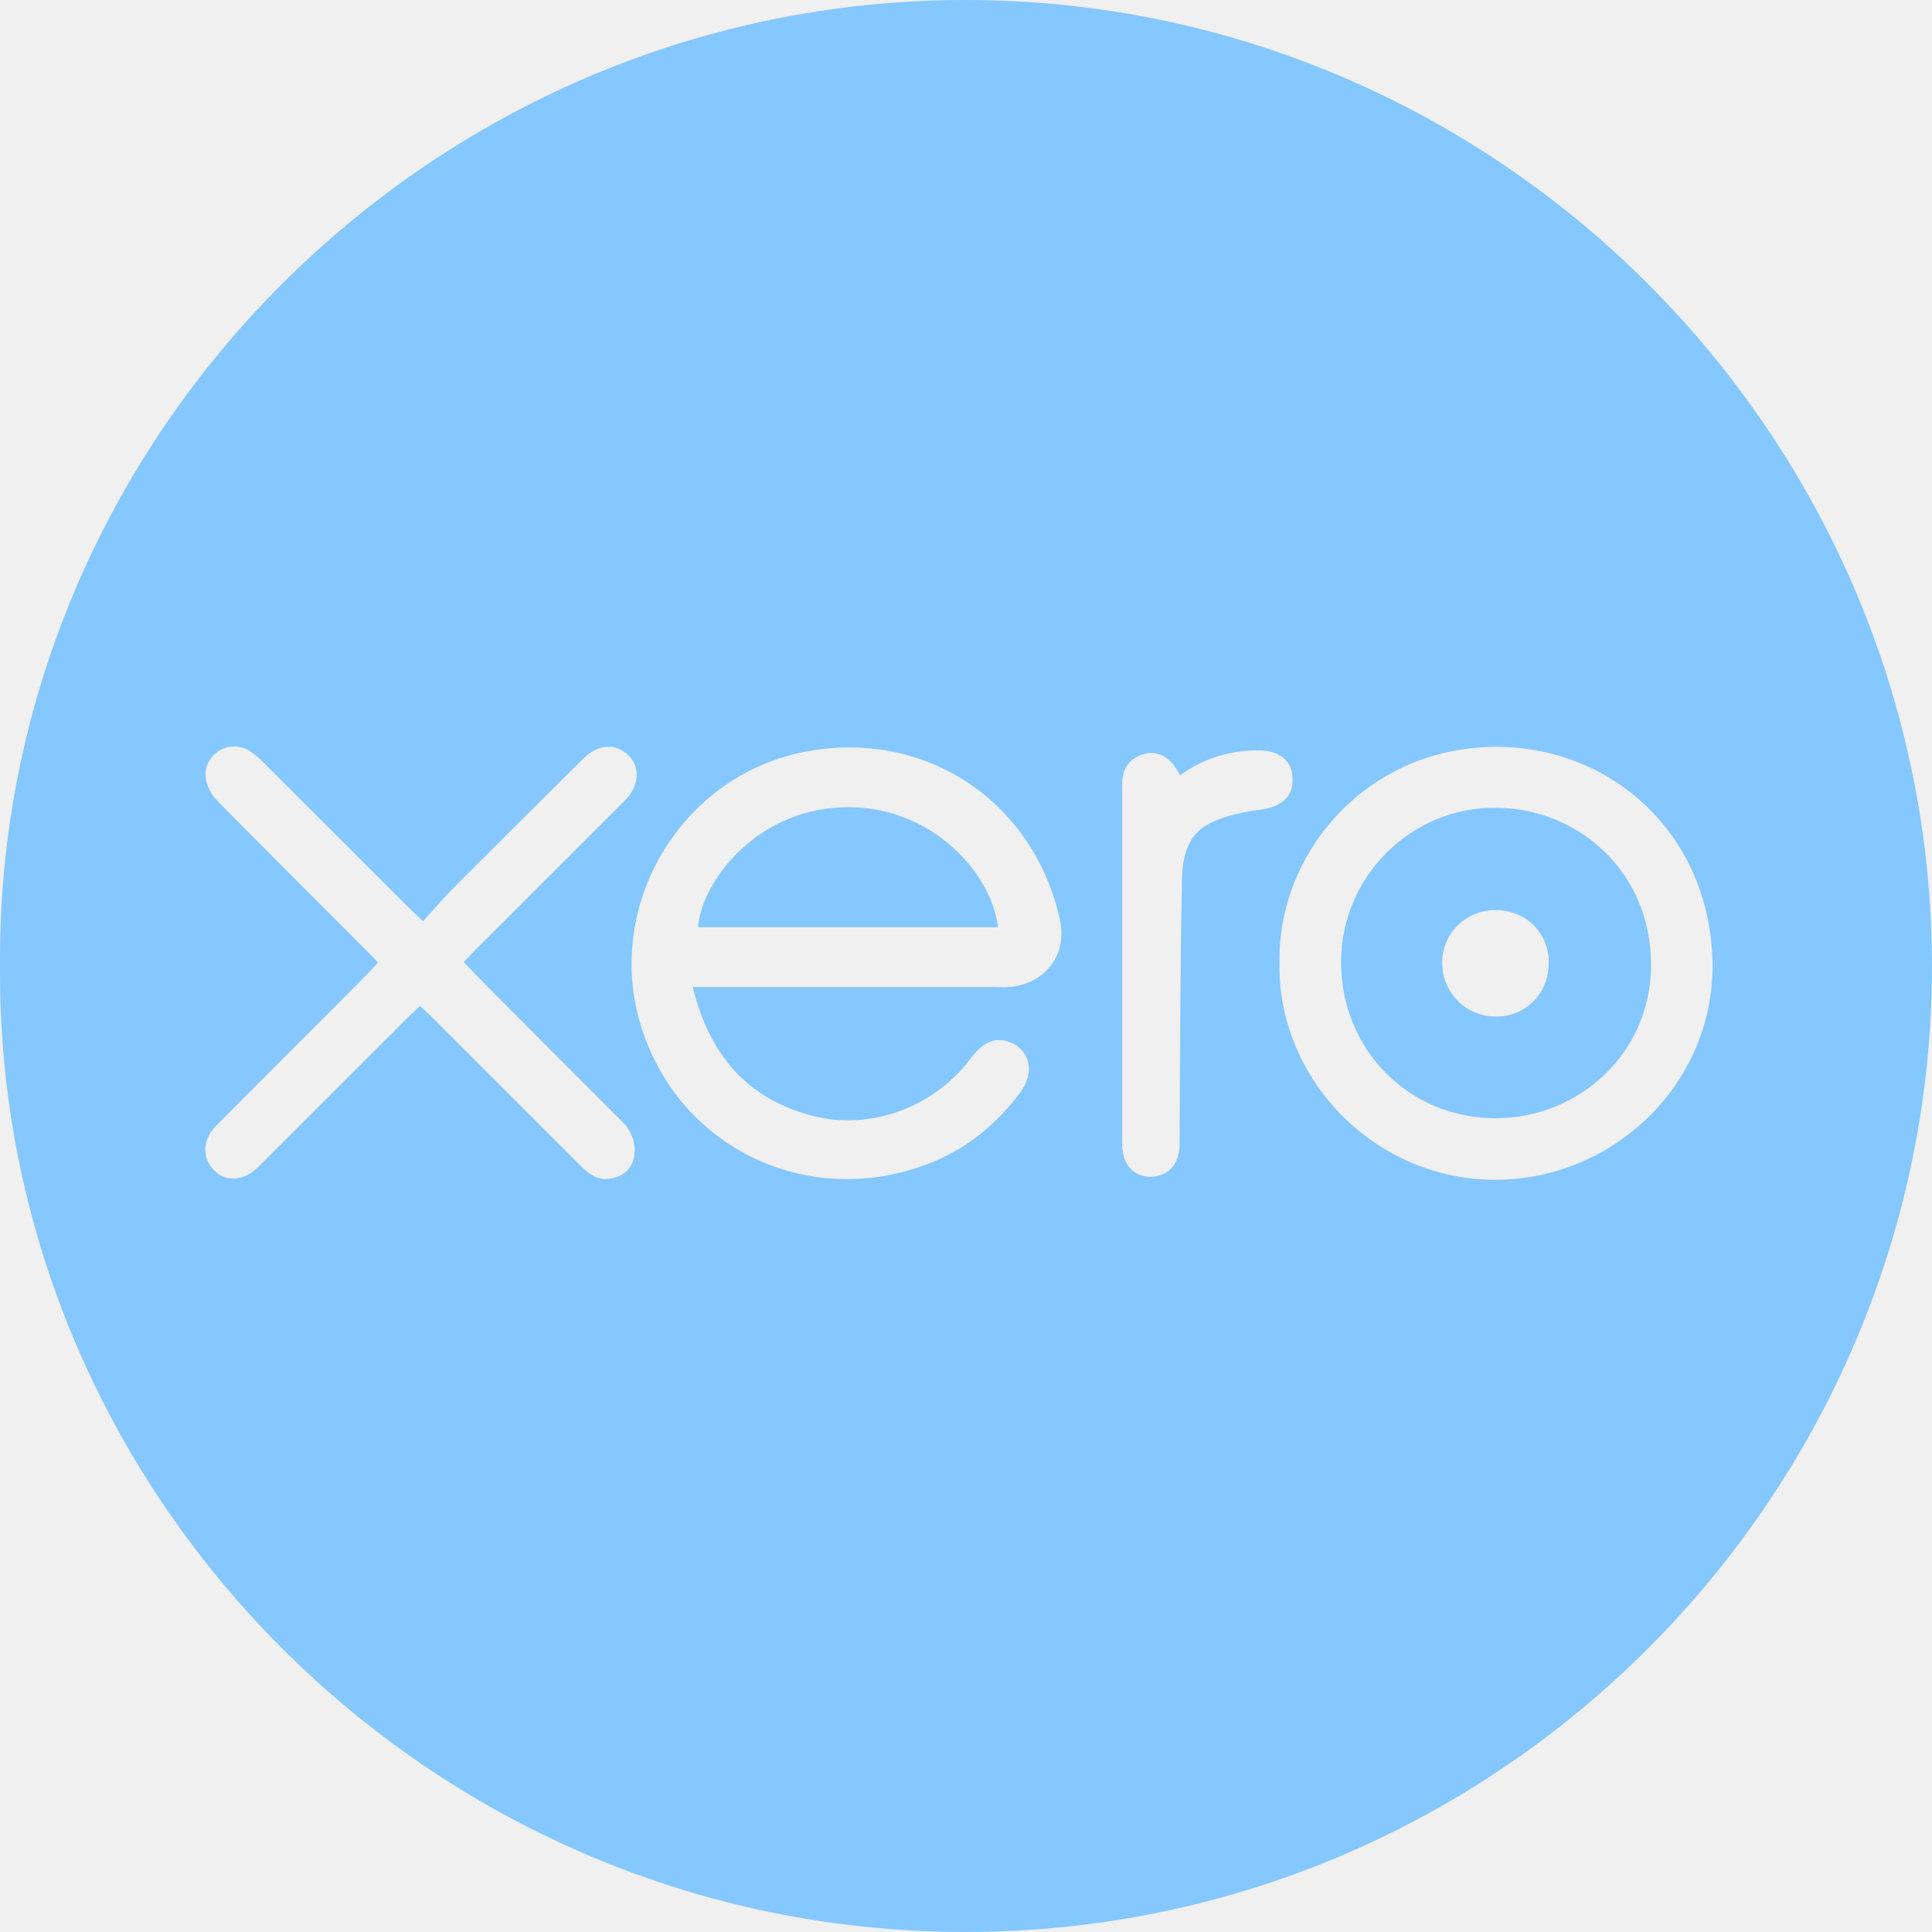
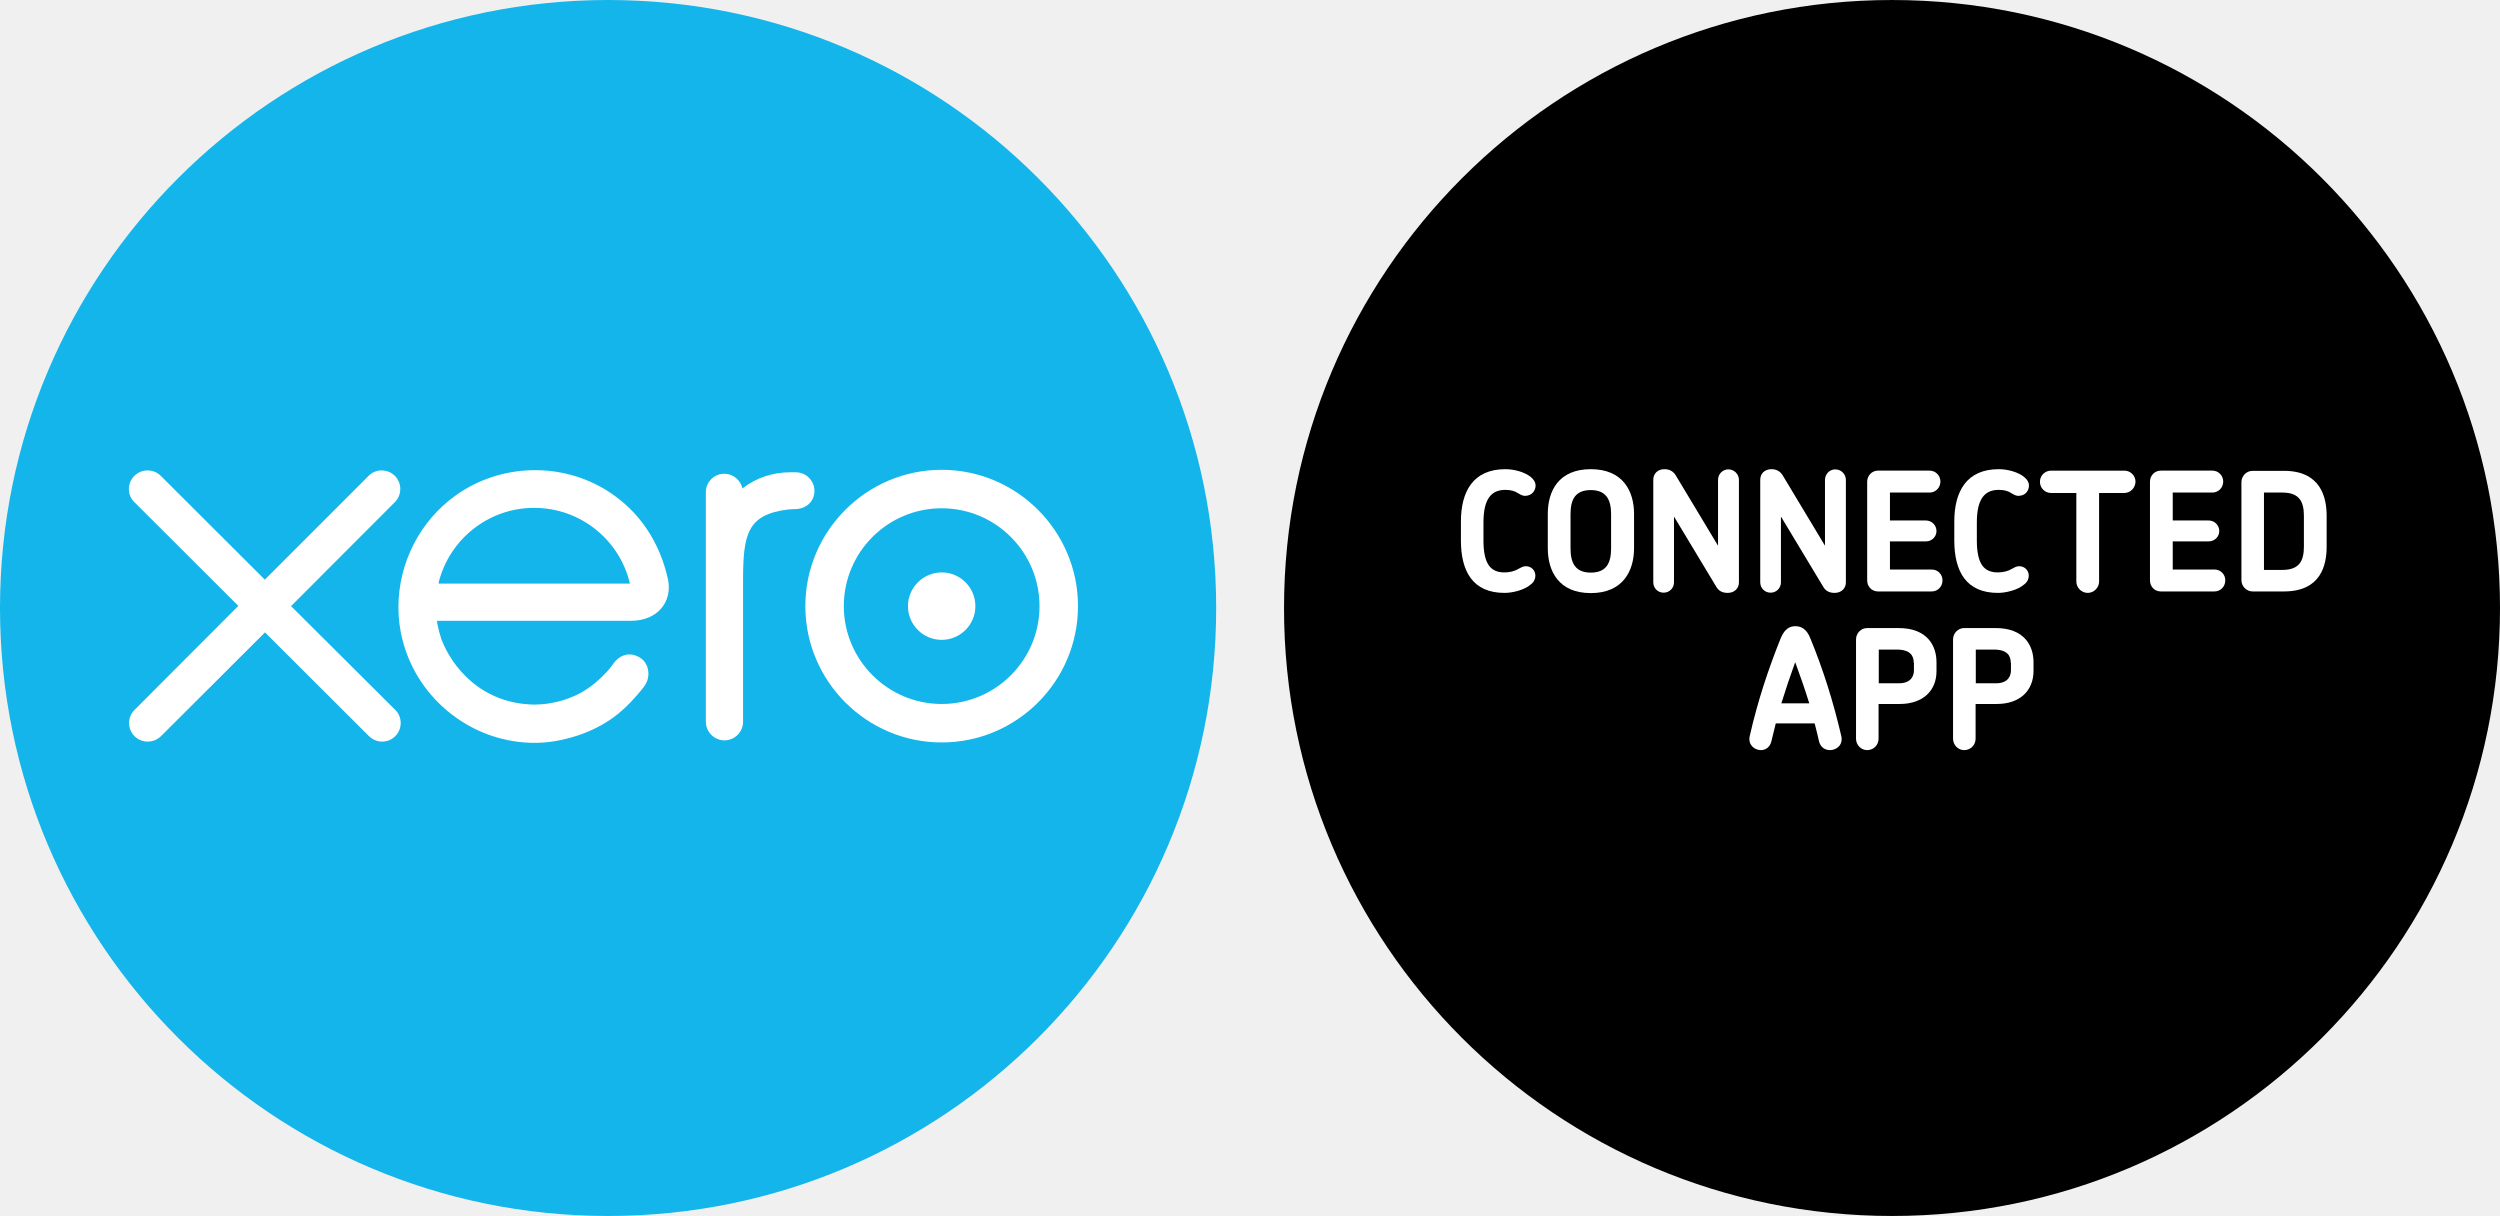
- <svg xmlns="http://www.w3.org/2000/svg" width="246" height="246" viewBox="0 0 246 246" fill="none">
-   <path d="M190.566 102.855C179.644 102.704 170.757 111.665 170.757 122.508C170.757 133.652 179.418 142.386 190.415 142.386C201.186 142.386 210.225 133.953 210.225 122.884C210.225 110.836 200.809 102.93 190.566 102.855ZM190.491 129.435C186.649 129.435 183.636 126.423 183.636 122.583C183.636 118.818 186.649 115.881 190.415 115.881C194.257 115.881 197.194 118.743 197.194 122.508C197.269 126.423 194.332 129.435 190.491 129.435Z" fill="#85C7FF" />
-   <path d="M108.241 102.781C96.641 102.631 89.335 112.118 88.883 118.066C101.613 118.066 114.342 118.066 127.071 118.066C126.242 111.064 118.635 102.856 108.241 102.781Z" fill="#85C7FF" />
-   <path d="M122.927 0C54.912 0 -0.524 55.795 0.004 123.036C-0.448 190.126 54.686 245.996 122.927 245.996C191.016 245.996 245.925 190.352 246 123.111C246 55.645 190.865 0 122.927 0ZM80.672 147.583C80.295 149.013 79.165 149.842 77.734 150.068C76.002 150.369 74.872 149.39 73.742 148.26C67.415 141.935 61.089 135.61 54.762 129.285C54.385 128.909 53.933 128.532 53.481 128.081C53.029 128.532 52.577 128.909 52.201 129.285C45.798 135.686 39.321 142.161 32.919 148.562C31.036 150.444 28.625 150.595 27.119 148.863C25.688 147.282 25.839 145.023 27.496 143.366C33.898 136.89 40.375 130.49 46.778 124.015C47.23 123.563 47.606 123.111 48.133 122.584C47.681 122.057 47.23 121.605 46.778 121.153C40.526 114.904 34.199 108.579 27.948 102.254C27.345 101.651 26.818 100.974 26.517 100.221C25.914 98.79 26.065 97.359 27.194 96.155C28.324 95.025 29.906 94.724 31.412 95.402C32.09 95.778 32.693 96.23 33.295 96.832C39.622 103.157 45.949 109.482 52.276 115.807C52.653 116.184 53.105 116.56 53.858 117.313C55.214 115.807 56.494 114.301 57.925 112.871C63.348 107.449 68.771 102.028 74.27 96.606C76.153 94.724 78.337 94.573 79.994 96.155C81.576 97.661 81.425 100.07 79.542 101.953C73.14 108.353 66.738 114.753 60.335 121.153C59.959 121.53 59.582 121.982 59.055 122.509C59.582 123.036 59.959 123.488 60.411 123.939C66.813 130.415 73.215 136.815 79.693 143.291C80.672 144.646 81.048 146.001 80.672 147.583ZM128.5 125.671C127.822 125.746 127.144 125.671 126.467 125.671C114.415 125.671 102.289 125.671 90.237 125.671C89.635 125.671 89.108 125.671 88.204 125.671C90.313 134.255 95.058 139.902 103.494 142.086C110.8 143.968 118.859 141.032 123.529 134.857C125.111 132.749 126.542 132.071 128.274 132.599C131.061 133.427 131.89 136.439 129.931 139.074C127.069 142.914 123.454 146.001 118.935 147.884C104.322 153.983 88.053 147.282 82.329 132.674C75.851 116.334 86.547 97.886 103.946 95.477C118.633 93.369 131.588 102.404 134.902 116.861C136.032 121.455 133.17 125.295 128.5 125.671ZM153.959 104.889C151.096 106.32 150.494 109.407 150.494 112.344C150.268 123.488 150.268 134.556 150.193 145.7C150.193 148.11 148.912 149.691 146.652 149.842C144.468 149.917 142.886 148.336 142.886 145.776C142.886 130.49 142.886 115.13 142.886 99.844C142.886 97.811 143.866 96.531 145.673 96.004C147.255 95.552 148.837 96.305 149.816 97.962C149.967 98.188 150.117 98.414 150.268 98.715C153.356 96.456 156.821 95.477 160.587 95.552C162.997 95.628 164.579 96.983 164.579 99.166C164.654 101.501 163.148 102.706 160.587 103.082C158.327 103.383 155.917 103.835 153.959 104.889ZM190.79 150.218C175.048 150.444 162.545 137.267 162.922 122.433C162.696 108.729 173.843 95.326 190.112 95.1C205.026 94.875 217.906 106.169 218.056 122.885C218.131 137.869 205.704 149.992 190.79 150.218Z" fill="#85C7FF" />
+ <svg xmlns="http://www.w3.org/2000/svg" version="1.2" baseProfile="tiny" id="Layer_1" x="0px" y="0px" width="295.156px" height="143.561px" viewBox="32.385 108.317 295.156 143.561" overflow="inherit" xml:space="preserve">
+   <path d="M255.762,251.878c39.639,0,71.779-32.142,71.779-71.78c0-39.639-32.141-71.78-71.779-71.78  c-39.64,0-71.781,32.141-71.781,71.78C183.957,219.736,216.098,251.878,255.762,251.878" />
+   <path fill="#13B5EA" d="M104.19,251.878c39.639,0,71.78-32.142,71.78-71.78c0-39.639-32.141-71.78-71.78-71.78  s-71.805,32.141-71.805,71.78C32.385,219.736,64.526,251.878,104.19,251.878" />
+   <path fill="#FFFFFF" d="M66.749,179.878l12.26-12.285c0.416-0.415,0.635-0.977,0.635-1.539c0-1.221-0.977-2.198-2.198-2.198  c-0.586,0-1.148,0.22-1.563,0.659l-12.236,12.236l-12.285-12.261c-0.415-0.415-0.977-0.635-1.563-0.635  c-1.197,0-2.198,0.977-2.198,2.198c0,0.586,0.22,1.148,0.66,1.563l12.26,12.236l-12.236,12.261c-0.44,0.415-0.66,0.977-0.66,1.563  c0,1.221,0.977,2.197,2.198,2.197c0.586,0,1.124-0.22,1.563-0.635l12.285-12.261l12.236,12.212c0.439,0.439,1.001,0.684,1.587,0.684  c1.221,0,2.198-0.977,2.198-2.197c0-0.587-0.22-1.124-0.635-1.539L66.749,179.878z" />
+   <path fill="#FFFFFF" d="M139.58,179.878c0,2.198,1.783,3.981,3.981,3.981c2.198,0,3.981-1.783,3.981-3.981s-1.783-3.981-3.981-3.981  C141.387,175.897,139.58,177.68,139.58,179.878" />
+   <path fill="#FFFFFF" d="M132.008,179.878c0-6.375,5.178-11.552,11.552-11.552s11.552,5.178,11.552,11.552  c0,6.374-5.178,11.552-11.552,11.552C137.21,191.43,132.008,186.252,132.008,179.878 M127.465,179.878  c0,8.866,7.229,16.095,16.095,16.095s16.095-7.205,16.095-16.095c0-8.866-7.229-16.095-16.095-16.095  S127.465,171.012,127.465,179.878" />
+   <path fill="#FFFFFF" d="M126.342,164.076h-0.684c-2.027,0-3.981,0.635-5.618,1.905c-0.22-0.977-1.099-1.734-2.149-1.734  c-1.197,0-2.174,0.977-2.174,2.173v27.11c0,1.197,1.001,2.198,2.198,2.198s2.198-0.977,2.198-2.198v-16.656  c0-5.544,0.513-7.791,5.276-8.402c0.439-0.049,0.928-0.049,0.928-0.049c1.294-0.049,2.223-0.928,2.223-2.149  S127.539,164.076,126.342,164.076" />
+   <path fill="#FFFFFF" d="M84.187,177.24c0-0.049,0-0.122,0-0.195c1.27-5.031,5.837-8.768,11.259-8.768  c5.496,0,10.111,3.81,11.308,8.939H84.187V177.24z M111.273,176.825c-0.953-4.47-3.395-8.158-7.132-10.527  c-5.446-3.468-12.651-3.272-17.927,0.489c-4.298,3.053-6.79,8.06-6.79,13.213c0,1.295,0.146,2.589,0.488,3.883  c1.612,6.375,7.107,11.211,13.653,12.017c1.954,0.245,3.834,0.122,5.788-0.391c1.686-0.415,3.322-1.099,4.812-2.052  c1.563-1.001,2.857-2.32,4.127-3.907c0.024-0.024,0.049-0.05,0.073-0.099c0.879-1.074,0.708-2.637-0.244-3.369  c-0.806-0.611-2.174-0.88-3.248,0.488c-0.22,0.316-0.489,0.659-0.782,1.001c-0.855,0.929-1.905,1.856-3.175,2.564  c-1.612,0.854-3.443,1.343-5.397,1.368c-6.375-0.074-9.793-4.519-11.015-7.693c-0.195-0.586-0.367-1.222-0.489-1.856  c-0.024-0.122-0.024-0.245-0.024-0.343c1.319,0,22.909,0,22.909,0C110.052,181.588,111.737,179.365,111.273,176.825" />
+   <g>
+     <path fill="#FFFFFF" d="M212.459,166.86c-0.293,0-0.488-0.098-0.855-0.317c-0.366-0.245-0.83-0.391-1.49-0.391   c-1.709,0-2.588,1.124-2.588,3.859v2.101c0,2.857,0.879,3.786,2.49,3.786c0.611,0,1.197-0.146,1.686-0.44   c0.342-0.195,0.562-0.293,0.83-0.293c0.611,0,1.124,0.464,1.124,1.124c0,0.342-0.146,0.733-0.537,1.026   c-0.782,0.684-2.198,1.001-3.103,1.001c-3.736,0-5.152-2.516-5.152-6.204v-2.198c0-3.542,1.416-6.204,5.251-6.204   c1.05,0,2.296,0.342,3.004,0.928c0.391,0.317,0.562,0.66,0.562,1.001C213.68,166.225,213.265,166.836,212.459,166.86z" />
+     <path fill="#FFFFFF" d="M220.201,178.339c-3.811,0-5.08-2.613-5.08-5.3v-4.055c0-2.687,1.27-5.275,5.08-5.275   c3.785,0,5.104,2.589,5.104,5.275v4.055C225.305,175.726,223.986,178.339,220.201,178.339z M222.594,169.01   c0-1.637-0.537-2.833-2.393-2.833c-1.881,0-2.395,1.172-2.395,2.833v4.054c0,1.685,0.538,2.857,2.395,2.857   c1.881,0,2.393-1.197,2.393-2.857V169.01z" />
+     <path fill="#FFFFFF" d="M236.369,178.315c-0.586,0-1.025-0.195-1.318-0.66l-5.031-8.353v7.767c0,0.684-0.538,1.221-1.222,1.221   c-0.685,0-1.222-0.538-1.222-1.221v-12.114c0-0.684,0.488-1.246,1.319-1.246c0.587,0,1.026,0.245,1.319,0.708l5.006,8.328v-7.767   c0-0.684,0.537-1.246,1.222-1.246c0.684,0,1.245,0.562,1.245,1.246v12.114C237.688,177.777,237.15,178.315,236.369,178.315z" />
+     <path fill="#FFFFFF" d="M248.996,178.315c-0.586,0-1.025-0.195-1.318-0.66l-5.031-8.353v7.767c0,0.684-0.538,1.221-1.222,1.221   c-0.685,0-1.222-0.538-1.222-1.221v-12.114c0-0.684,0.488-1.246,1.319-1.246c0.586,0,1.026,0.245,1.319,0.708l5.006,8.328v-7.767   c0-0.684,0.537-1.246,1.222-1.246c0.684,0,1.245,0.562,1.245,1.246v12.114C250.314,177.777,249.777,178.315,248.996,178.315z" />
+     <path fill="#FFFFFF" d="M260.451,178.144h-6.351c-0.708,0-1.271-0.562-1.271-1.294v-11.675c0-0.708,0.562-1.294,1.271-1.294h6.105   c0.708,0,1.271,0.586,1.271,1.294c0,0.708-0.562,1.295-1.271,1.295h-4.688v3.297h4.249c0.685,0,1.245,0.562,1.245,1.246   s-0.561,1.221-1.245,1.221h-4.249v3.322h4.934c0.707,0,1.27,0.562,1.27,1.27C261.721,177.582,261.158,178.144,260.451,178.144z" />
+     <path fill="#FFFFFF" d="M270.709,166.86c-0.294,0-0.489-0.098-0.855-0.317c-0.366-0.245-0.83-0.391-1.49-0.391   c-1.709,0-2.588,1.124-2.588,3.859v2.101c0,2.857,0.879,3.786,2.49,3.786c0.611,0,1.197-0.146,1.686-0.44   c0.342-0.195,0.562-0.293,0.83-0.293c0.611,0,1.124,0.464,1.124,1.124c0,0.342-0.147,0.733-0.538,1.026   c-0.781,0.684-2.197,1.001-3.102,1.001c-3.736,0-5.152-2.516-5.152-6.204v-2.198c0-3.542,1.416-6.204,5.25-6.204   c1.051,0,2.297,0.342,3.004,0.928c0.392,0.317,0.562,0.66,0.562,1.001C271.93,166.225,271.539,166.836,270.709,166.86z" />
+     <path fill="#FFFFFF" d="M283.188,166.519h-2.979v10.453c0,0.732-0.61,1.343-1.344,1.343c-0.732,0-1.343-0.611-1.343-1.343v-10.453   h-2.979c-0.732,0-1.318-0.586-1.318-1.319c0-0.732,0.586-1.318,1.318-1.318h8.646c0.733,0,1.319,0.586,1.319,1.318   C284.482,165.932,283.896,166.519,283.188,166.519z" />
+     <path fill="#FFFFFF" d="M293.838,178.144h-6.351c-0.708,0-1.271-0.562-1.271-1.294v-11.675c0-0.708,0.562-1.294,1.271-1.294h6.105   c0.708,0,1.271,0.586,1.271,1.294c0,0.708-0.562,1.295-1.271,1.295h-4.688v3.297h4.249c0.685,0,1.245,0.562,1.245,1.246   s-0.561,1.221-1.245,1.221h-4.249v3.322h4.934c0.707,0,1.27,0.562,1.27,1.27C295.107,177.582,294.545,178.144,293.838,178.144z" />
+     <path fill="#FFFFFF" d="M302.043,178.144h-3.712c-0.732,0-1.319-0.611-1.319-1.343v-11.552c0-0.733,0.587-1.343,1.319-1.343h3.712   c4.348,0,5.031,3.15,5.031,5.3v3.663C307.074,175.042,306.391,178.144,302.043,178.144z M304.389,169.229   c0-1.661-0.514-2.76-2.541-2.76h-2.174v9.134h2.174c2.027,0,2.541-1.099,2.541-2.76V169.229z" />
+     <path fill="#FFFFFF" d="M248.434,196.877c-0.561,0-1.123-0.318-1.294-1.051c-0.146-0.708-0.342-1.416-0.513-2.1h-4.592   c-0.171,0.684-0.342,1.392-0.513,2.1c-0.171,0.732-0.708,1.051-1.245,1.051c-0.758,0-1.539-0.635-1.319-1.637   c0.929-4.104,2.174-7.864,3.663-11.576c0.488-1.173,1.124-1.417,1.734-1.417c0.586,0,1.295,0.244,1.758,1.417   c1.516,3.688,2.712,7.473,3.664,11.576C249.997,196.266,249.216,196.877,248.434,196.877z M244.331,186.496   c-0.586,1.612-1.124,3.2-1.636,4.861h3.297C245.479,189.696,244.917,188.084,244.331,186.496z" />
+     <path fill="#FFFFFF" d="M256.665,191.43h-2.491v4.104c0,0.732-0.586,1.344-1.344,1.344c-0.732,0-1.318-0.611-1.318-1.344v-11.723   c0-0.733,0.586-1.344,1.318-1.344h3.713c3.37,0,4.469,2.076,4.469,4.029v1.026C261.037,189.818,259.449,191.43,256.665,191.43z    M258.326,186.545c0-0.757-0.367-1.538-2.004-1.538h-2.124v3.981h2.369c1.343,0,1.782-0.758,1.782-1.539v-0.904H258.326z" />
+     <path fill="#FFFFFF" d="M268.119,191.43h-2.49v4.104c0,0.732-0.587,1.344-1.344,1.344c-0.732,0-1.318-0.611-1.318-1.344v-11.723   c0-0.733,0.586-1.344,1.318-1.344h3.712c3.37,0,4.47,2.076,4.47,4.029v1.026C272.467,189.818,270.904,191.43,268.119,191.43z    M269.78,186.545c0-0.757-0.366-1.538-2.003-1.538h-2.125v3.981h2.369c1.344,0,1.783-0.758,1.783-1.539v-0.904H269.78z" />
+   </g>
</svg>
